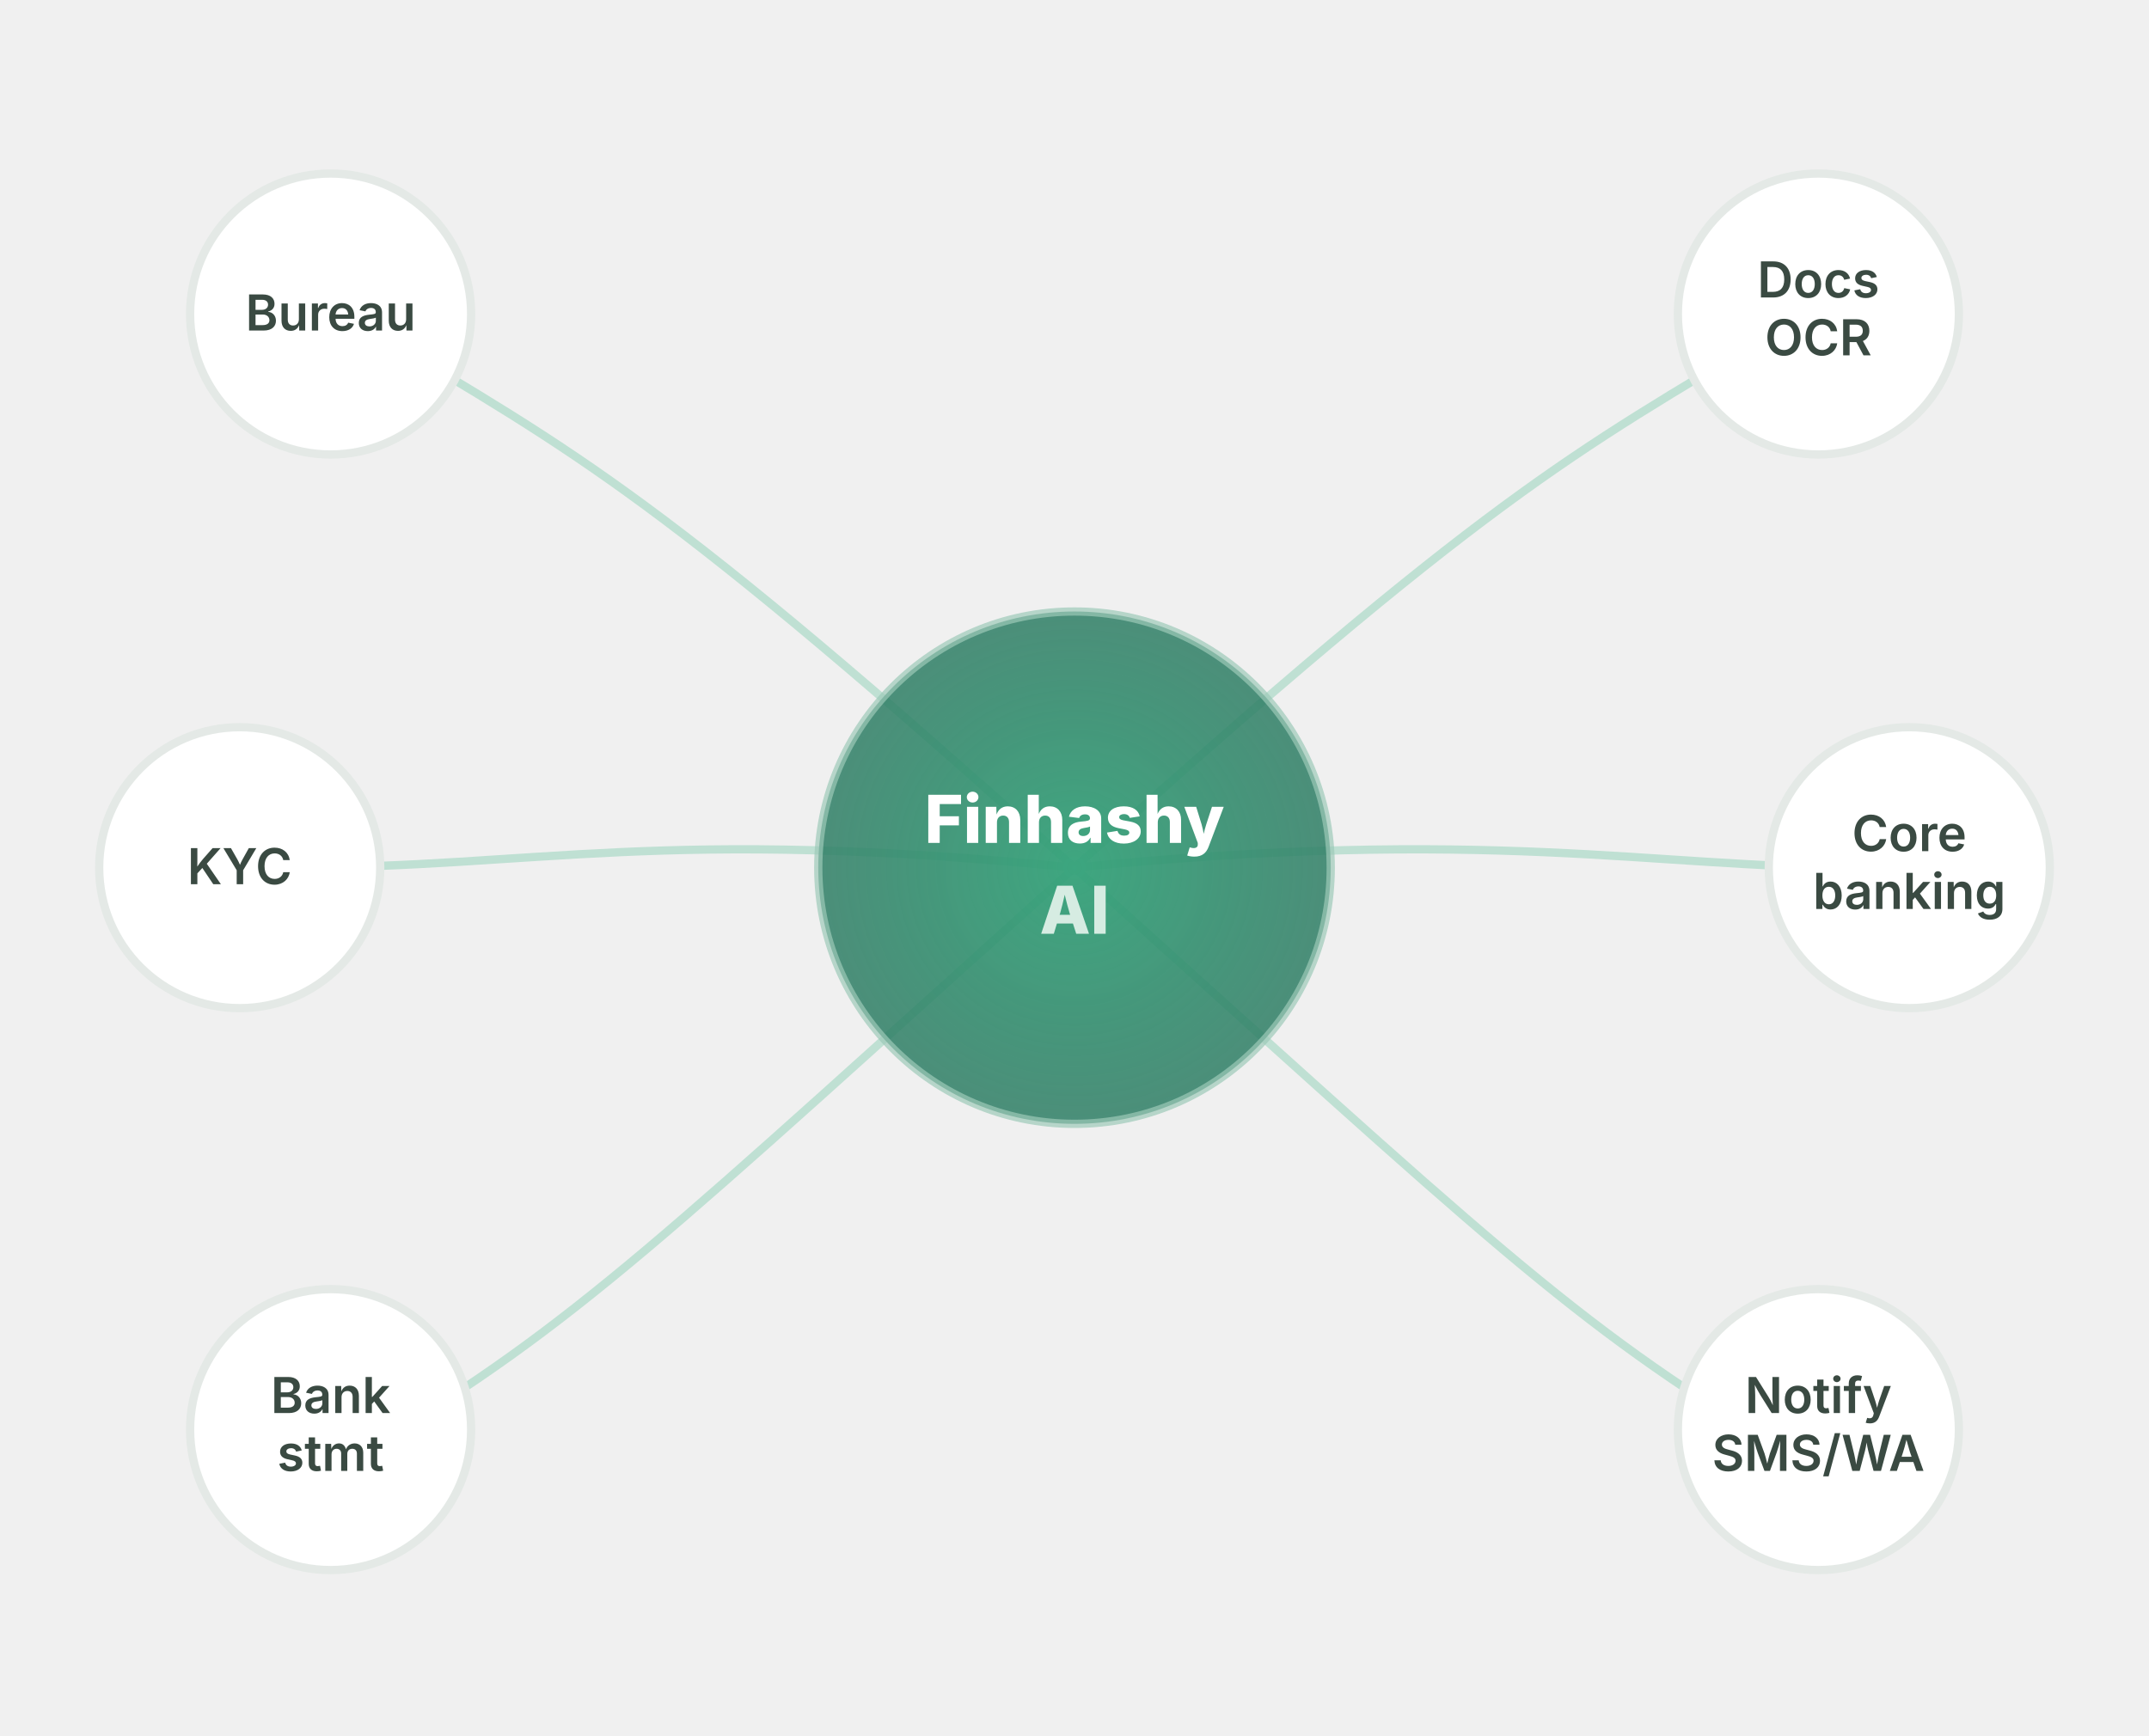
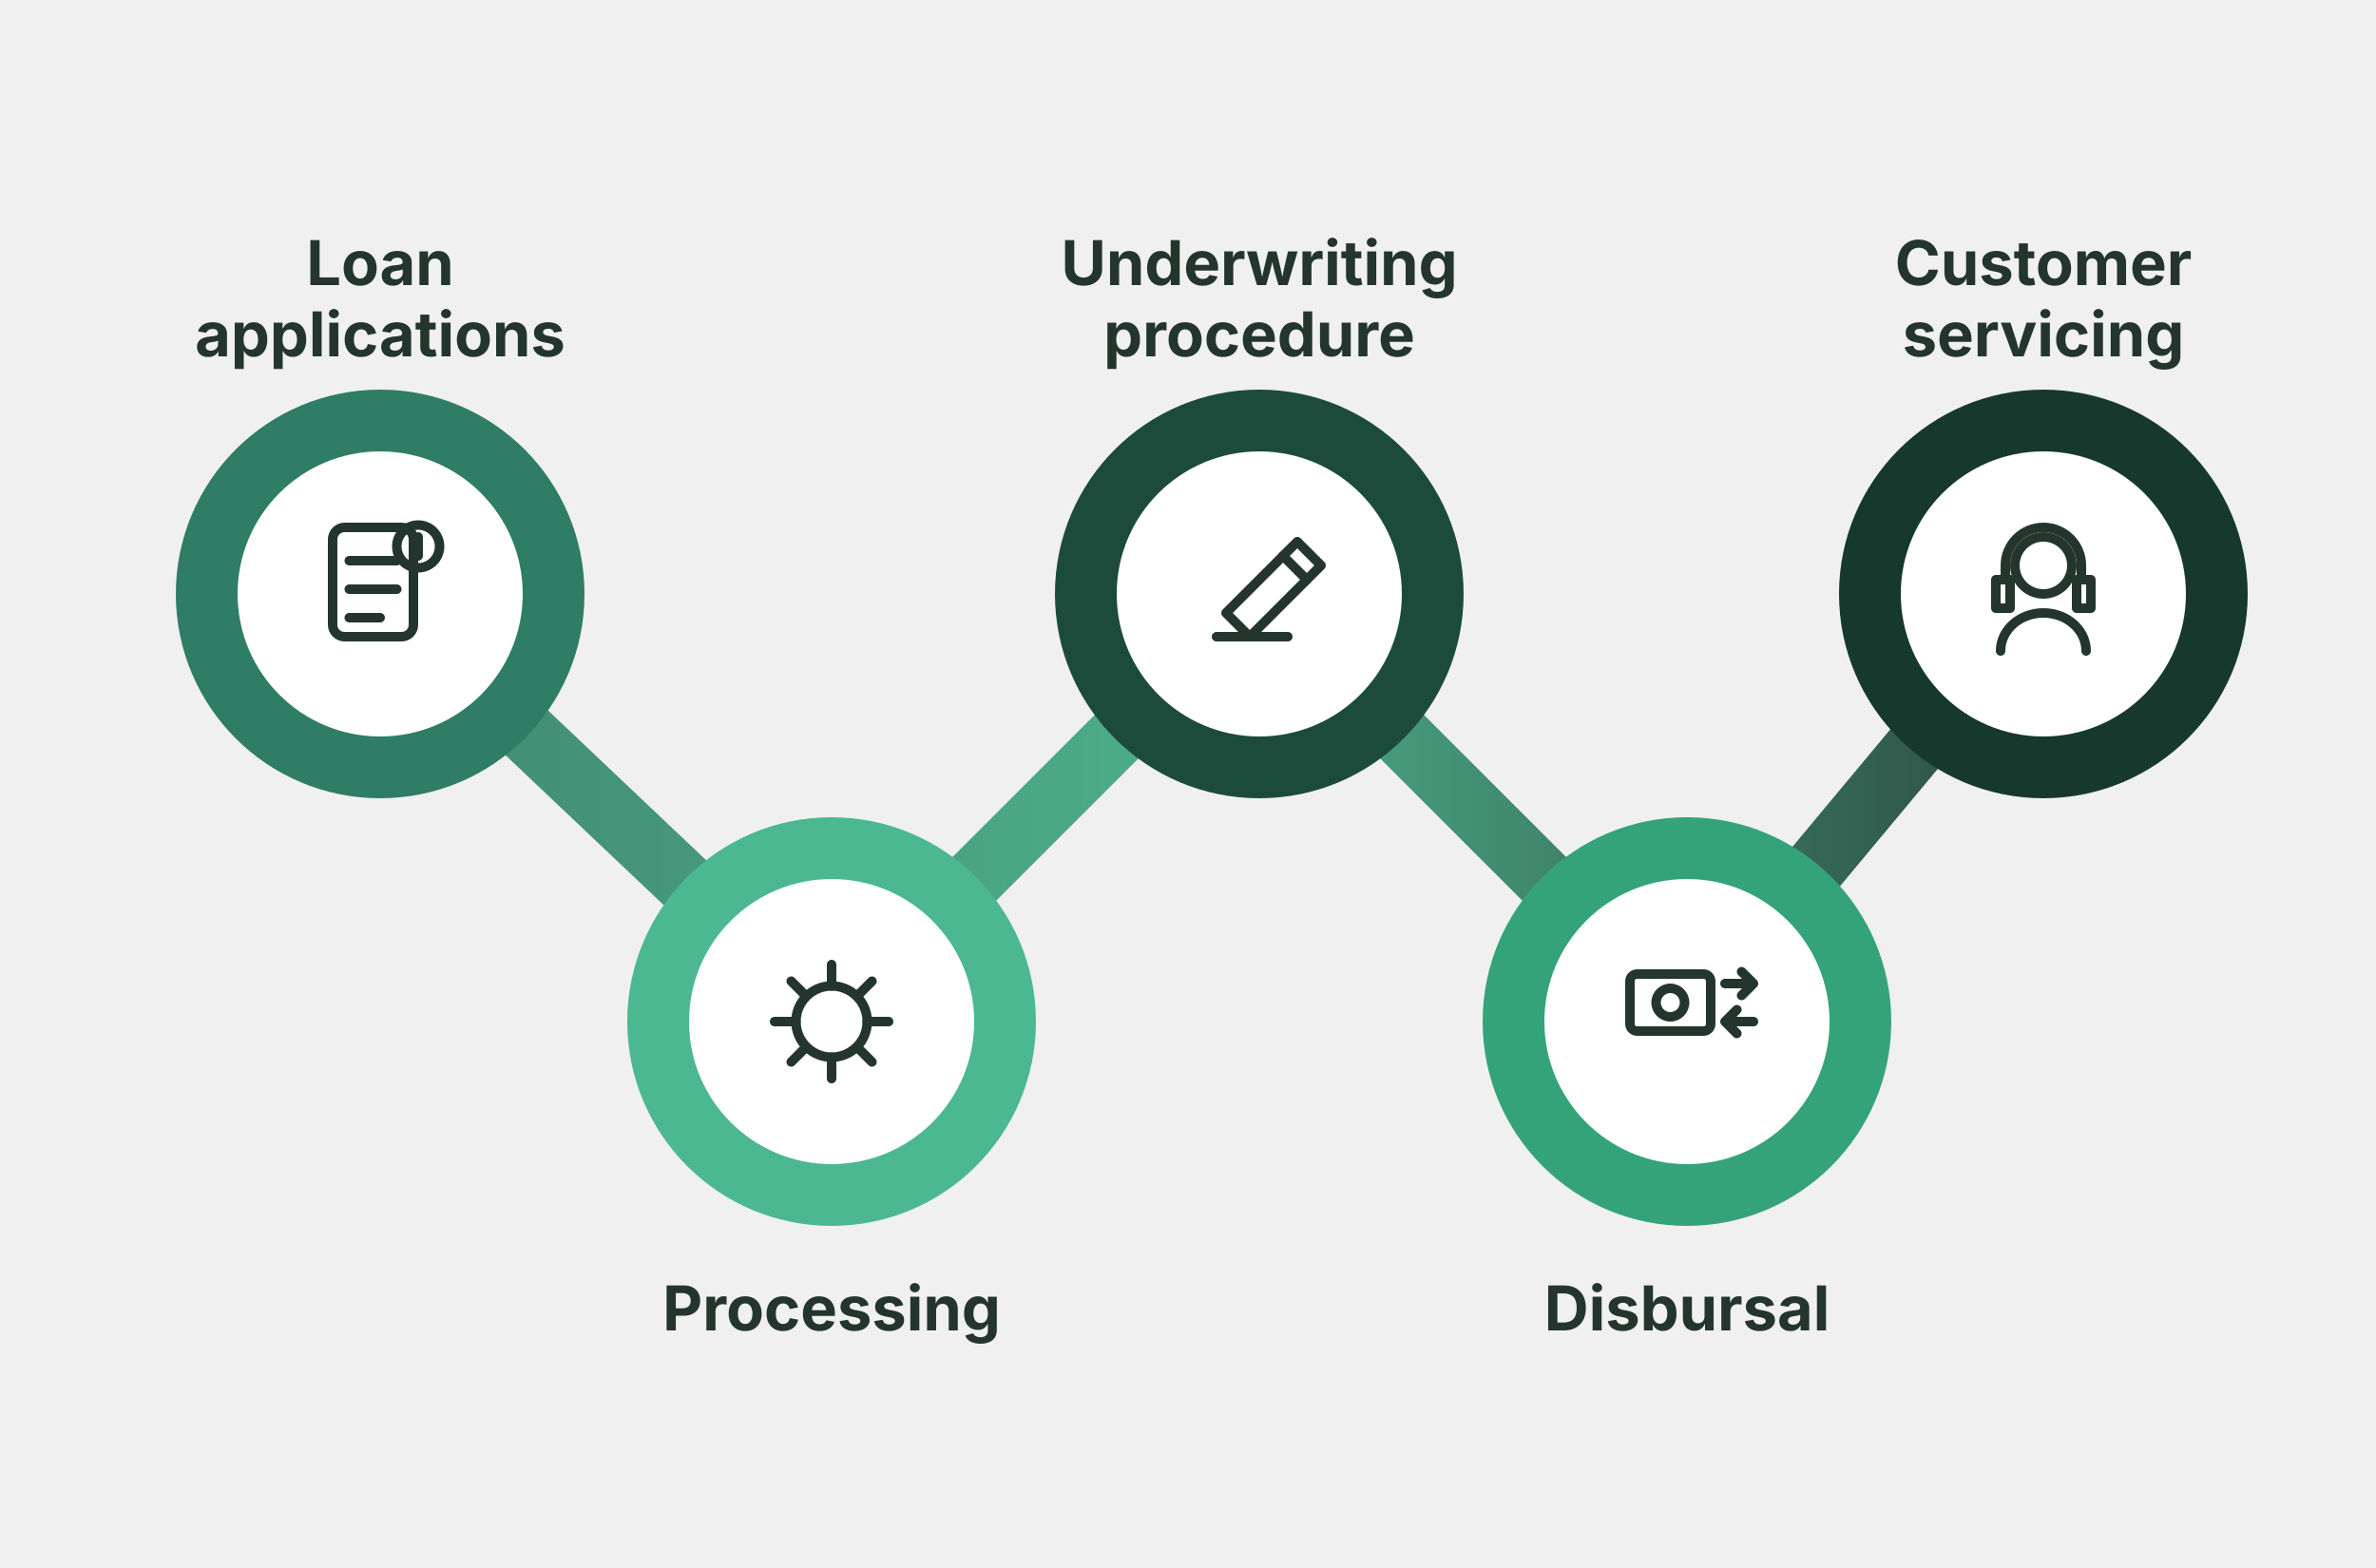
- <svg xmlns="http://www.w3.org/2000/svg" viewBox="0 0 520 420" role="img" aria-label="Finhashy AI connected to bureau, KYC, documents, core banking and notifications">
+ <svg xmlns="http://www.w3.org/2000/svg" viewBox="0 0 1000 660" role="img" aria-label="Loan lifecycle: loan applications, processing, underwriting procedure, disbursal, and customer servicing">
  <defs>
-     <radialGradient id="glow" cx="50%" cy="50%" r="50%">
-       <stop offset="0" stop-color="#35a37a" stop-opacity="0.95" />
-       <stop offset="1" stop-color="#2e7d64" stop-opacity="0.85" />
-     </radialGradient>
+     <linearGradient id="ribbon" x1="0" y1="0" x2="1" y2="0">
+       <stop offset="0" stop-color="#2e7d64" />
+       <stop offset="0.5" stop-color="#3aa77f" />
+       <stop offset="1" stop-color="#16382d" />
+     </linearGradient>
+     <style>
+       .lbl { font-family: 'Plus Jakarta Sans', Inter, Arial, sans-serif; font-weight: 700; fill: #24352d; }
+       .ic  { fill: none; stroke: #24352d; stroke-width: 4; stroke-linecap: round; stroke-linejoin: round; }
+     </style>
  </defs>
-   <g stroke="#bfe0d3" stroke-width="2" fill="none">
-     <path d="M260 210 C160 120 140 110 90 80" />
-     <path d="M260 210 C160 200 130 210 70 210" />
-     <path d="M260 210 C160 300 140 320 90 350" />
-     <path d="M260 210 C360 120 380 110 430 80" />
-     <path d="M260 210 C360 200 400 210 450 210" />
-     <path d="M260 210 C360 300 380 320 430 350" />
-   </g>
-   <g font-family="'Plus Jakarta Sans',Inter,Arial" font-size="12" text-anchor="middle">
-     <g>
-       <circle cx="80" cy="76" r="34" fill="#fff" stroke="#e4e9e6" stroke-width="2" />
-       <text x="80" y="80" fill="#3a4a42" font-weight="600">Bureau</text>
-     </g>
-     <g>
-       <circle cx="58" cy="210" r="34" fill="#fff" stroke="#e4e9e6" stroke-width="2" />
-       <text x="58" y="214" fill="#3a4a42" font-weight="600">KYC</text>
-     </g>
-     <g>
-       <circle cx="80" cy="346" r="34" fill="#fff" stroke="#e4e9e6" stroke-width="2" />
-       <text x="80" y="342" fill="#3a4a42" font-weight="600">Bank</text>
-       <text x="80" y="356" fill="#3a4a42" font-weight="600">stmt</text>
-     </g>
-     <g>
-       <circle cx="440" cy="76" r="34" fill="#fff" stroke="#e4e9e6" stroke-width="2" />
-       <text x="440" y="72" fill="#3a4a42" font-weight="600">Docs</text>
-       <text x="440" y="86" fill="#3a4a42" font-weight="600">OCR</text>
-     </g>
-     <g>
-       <circle cx="462" cy="210" r="34" fill="#fff" stroke="#e4e9e6" stroke-width="2" />
-       <text x="462" y="206" fill="#3a4a42" font-weight="600">Core</text>
-       <text x="462" y="220" fill="#3a4a42" font-weight="600">banking</text>
-     </g>
-     <g>
-       <circle cx="440" cy="346" r="34" fill="#fff" stroke="#e4e9e6" stroke-width="2" />
-       <text x="440" y="342" fill="#3a4a42" font-weight="600">Notify</text>
-       <text x="440" y="356" fill="#3a4a42" font-weight="600">SMS/WA</text>
+   <polyline points="160,250 350,430 530,250 710,430 860,250" fill="none" stroke="url(#ribbon)" stroke-width="26" stroke-linecap="round" stroke-linejoin="round" opacity="0.9" />
+   <g>
+     <text class="lbl" x="160" y="120" font-size="26" text-anchor="middle">Loan</text>
+     <text class="lbl" x="160" y="150" font-size="26" text-anchor="middle">applications</text>
+     <circle cx="160" cy="250" r="86" fill="#2e7d64" />
+     <circle cx="160" cy="250" r="60" fill="#fff" />
+     <g class="ic">
+       <rect x="140" y="222" width="34" height="46" rx="5" />
+       <line x1="147" y1="236" x2="167" y2="236" />
+       <line x1="147" y1="248" x2="167" y2="248" />
+       <line x1="147" y1="260" x2="160" y2="260" />
+       <circle cx="176" cy="230" r="9" />
+       <line x1="176" y1="226" x2="176" y2="234" />
    </g>
  </g>
-   <circle cx="260" cy="210" r="62" fill="url(#glow)" />
-   <circle cx="260" cy="210" r="62" fill="none" stroke="#9cc9b8" stroke-width="2" opacity="0.7" />
-   <text x="260" y="204" font-family="'Plus Jakarta Sans',Inter,Arial" font-size="16" font-weight="800" fill="#fff" text-anchor="middle">Finhashy</text>
-   <text x="260" y="226" font-family="'Plus Jakarta Sans',Inter,Arial" font-size="16" font-weight="800" fill="#d6ece2" text-anchor="middle">AI</text>
+   <g>
+     <circle cx="350" cy="430" r="86" fill="#4bb892" />
+     <circle cx="350" cy="430" r="60" fill="#fff" />
+     <g class="ic">
+       <circle cx="350" cy="430" r="15" />
+       <line x1="350" y1="406" x2="350" y2="415" />
+       <line x1="350" y1="445" x2="350" y2="454" />
+       <line x1="326" y1="430" x2="335" y2="430" />
+       <line x1="365" y1="430" x2="374" y2="430" />
+       <line x1="333" y1="413" x2="339" y2="419" />
+       <line x1="361" y1="441" x2="367" y2="447" />
+       <line x1="333" y1="447" x2="339" y2="441" />
+       <line x1="361" y1="419" x2="367" y2="413" />
+     </g>
+     <text class="lbl" x="350" y="560" font-size="26" text-anchor="middle">Processing</text>
+   </g>
+   <g>
+     <text class="lbl" x="530" y="120" font-size="26" text-anchor="middle">Underwriting</text>
+     <text class="lbl" x="530" y="150" font-size="26" text-anchor="middle">procedure</text>
+     <circle cx="530" cy="250" r="86" fill="#1c4b3b" />
+     <circle cx="530" cy="250" r="60" fill="#fff" />
+     <g class="ic">
+       <path d="M512 268 h30" />
+       <path d="M516 258 L540 234 L550 244 L526 268 Z" />
+       <path d="M540 234 L546 228 L556 238 L550 244" />
+     </g>
+   </g>
+   <g>
+     <circle cx="710" cy="430" r="86" fill="#35a37a" />
+     <circle cx="710" cy="430" r="60" fill="#fff" />
+     <g class="ic">
+       <rect x="686" y="410" width="34" height="24" rx="3" />
+       <circle cx="703" cy="422" r="6" />
+       <path d="M726 414 h12 M738 414 l-5 -5 M738 414 l-5 5" />
+       <path d="M738 430 h-12 M726 430 l5 -5 M726 430 l5 5" />
+     </g>
+     <text class="lbl" x="710" y="560" font-size="26" text-anchor="middle">Disbursal</text>
+   </g>
+   <g>
+     <text class="lbl" x="860" y="120" font-size="26" text-anchor="middle">Customer</text>
+     <text class="lbl" x="860" y="150" font-size="26" text-anchor="middle">servicing</text>
+     <circle cx="860" cy="250" r="86" fill="#16382d" />
+     <circle cx="860" cy="250" r="60" fill="#fff" />
+     <g class="ic">
+       <circle cx="860" cy="238" r="12" />
+       <path d="M842 274 a18 16 0 0 1 36 0" />
+       <path d="M844 244 v-6 a16 16 0 0 1 32 0 v6" />
+       <path d="M840 244 h6 v12 h-6 z" />
+       <path d="M874 244 h6 v12 h-6 z" />
+     </g>
+   </g>
</svg>
